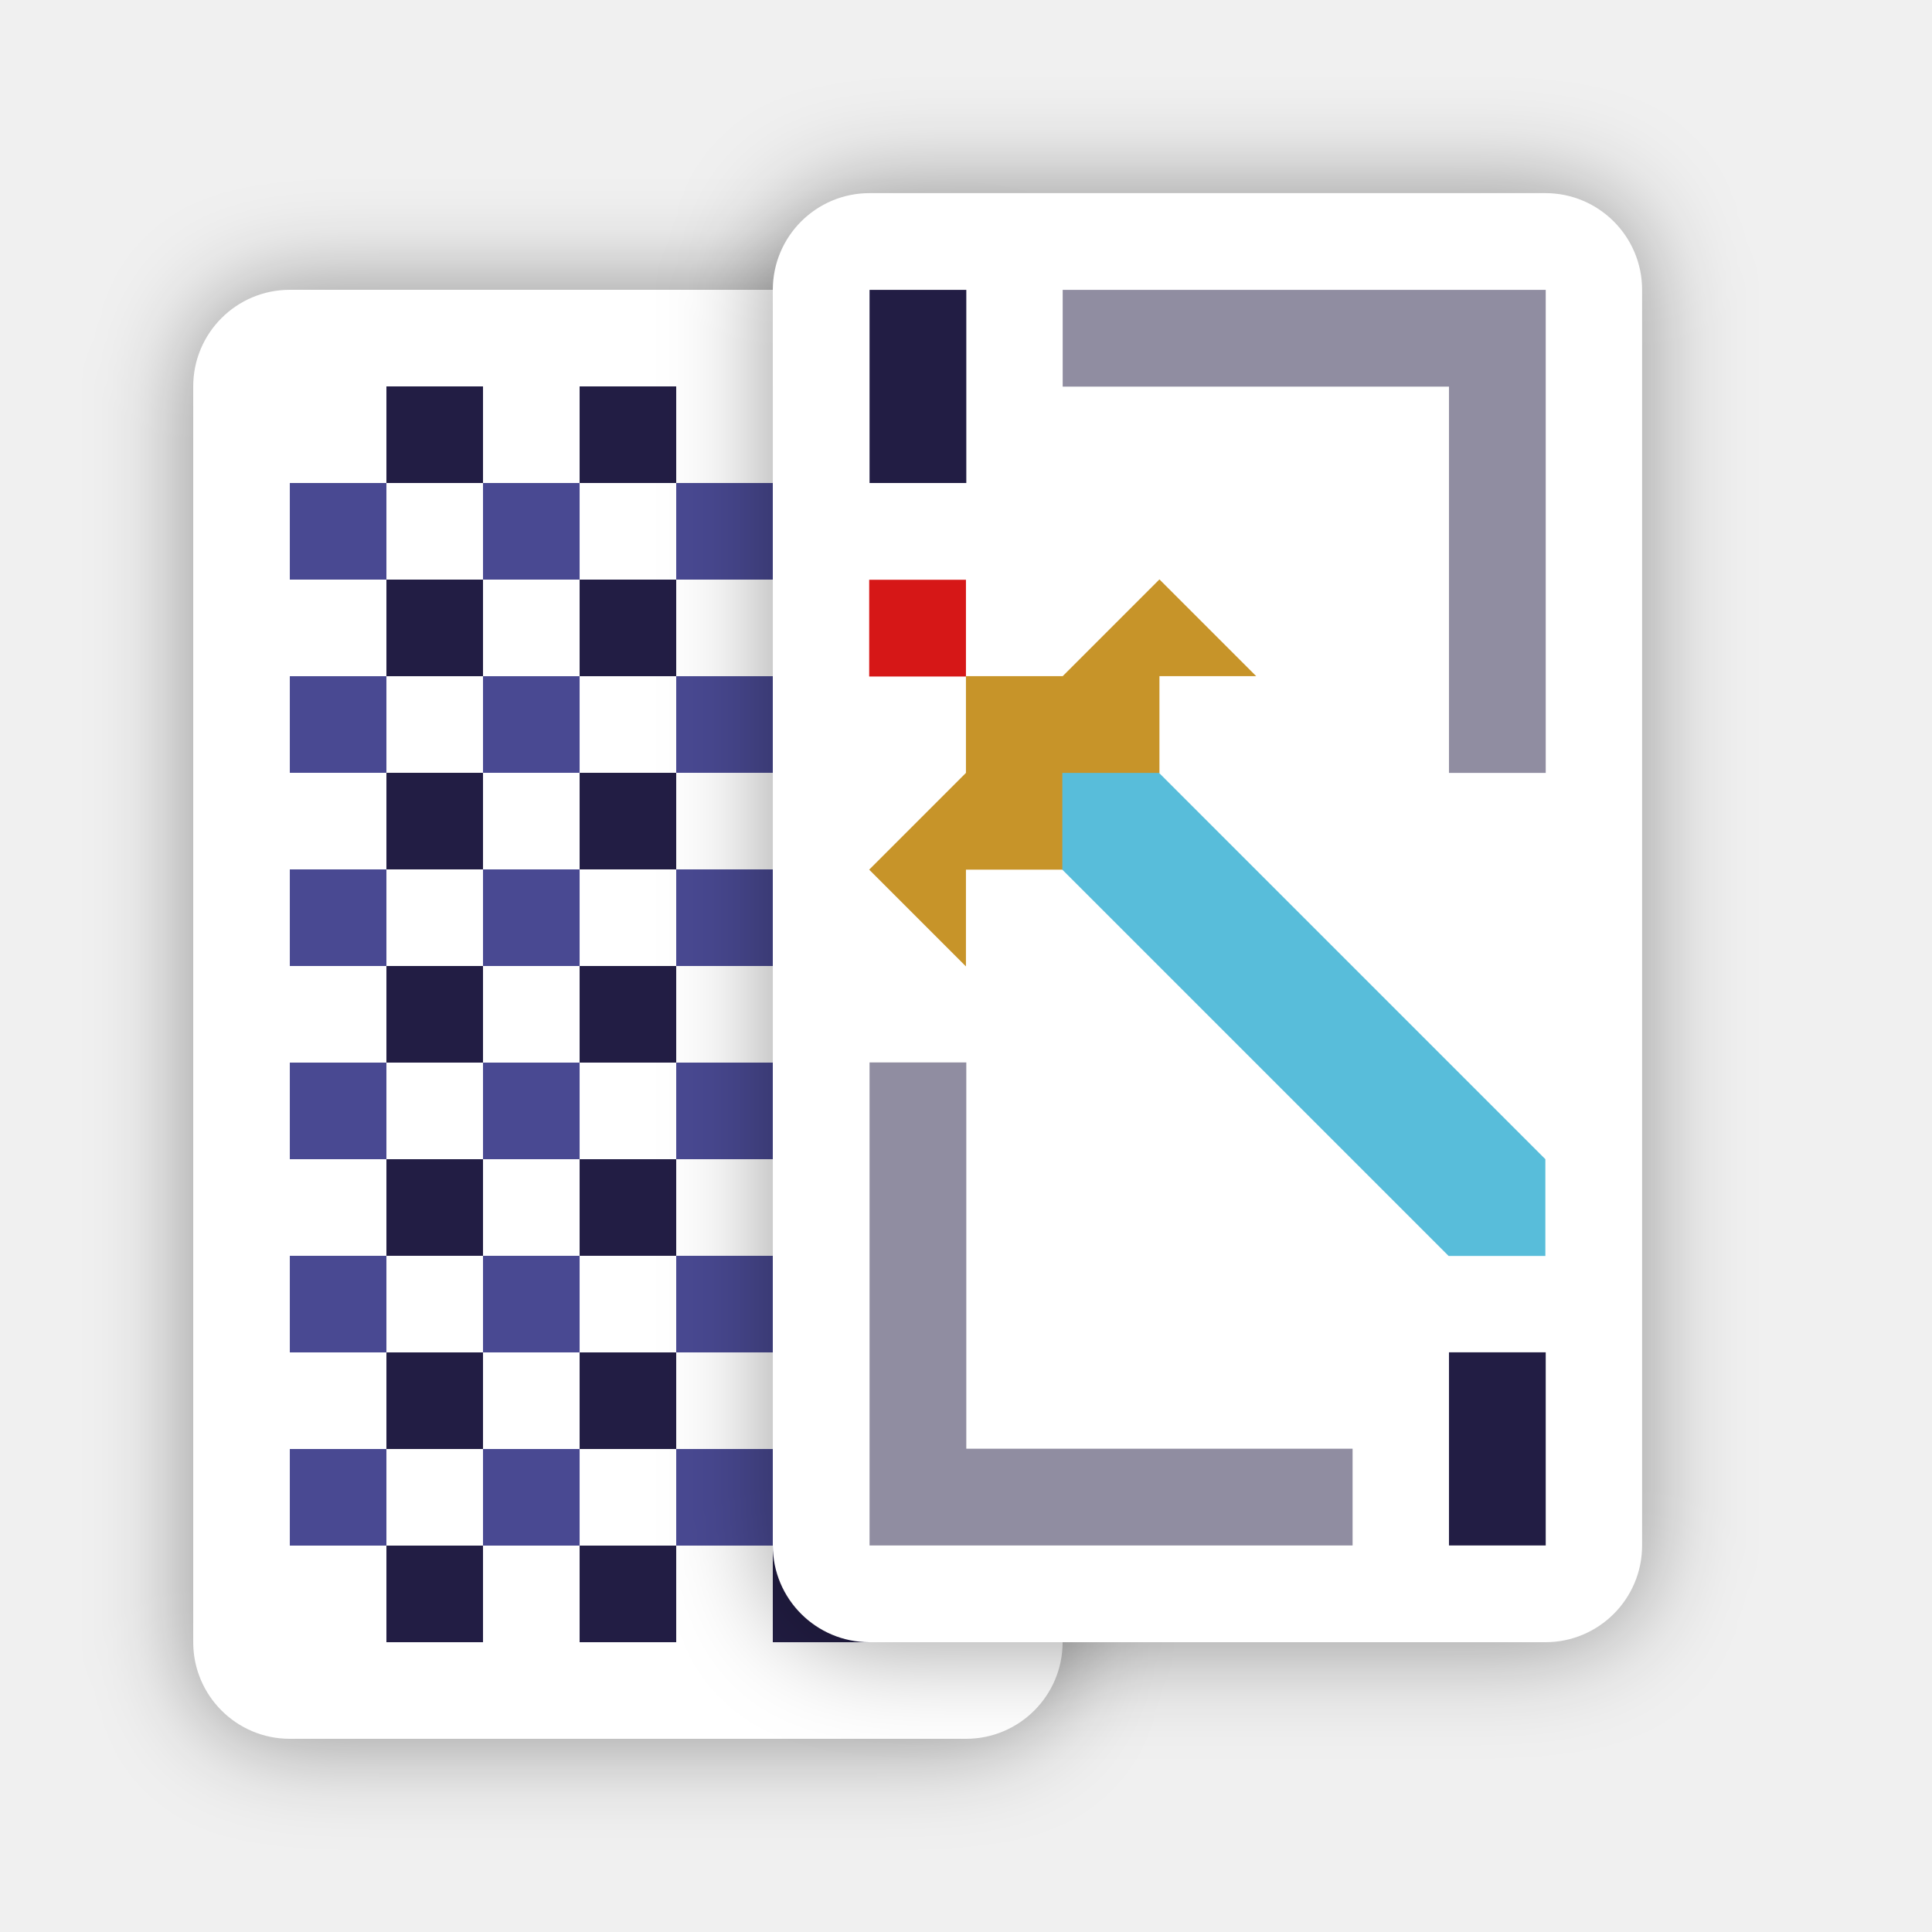
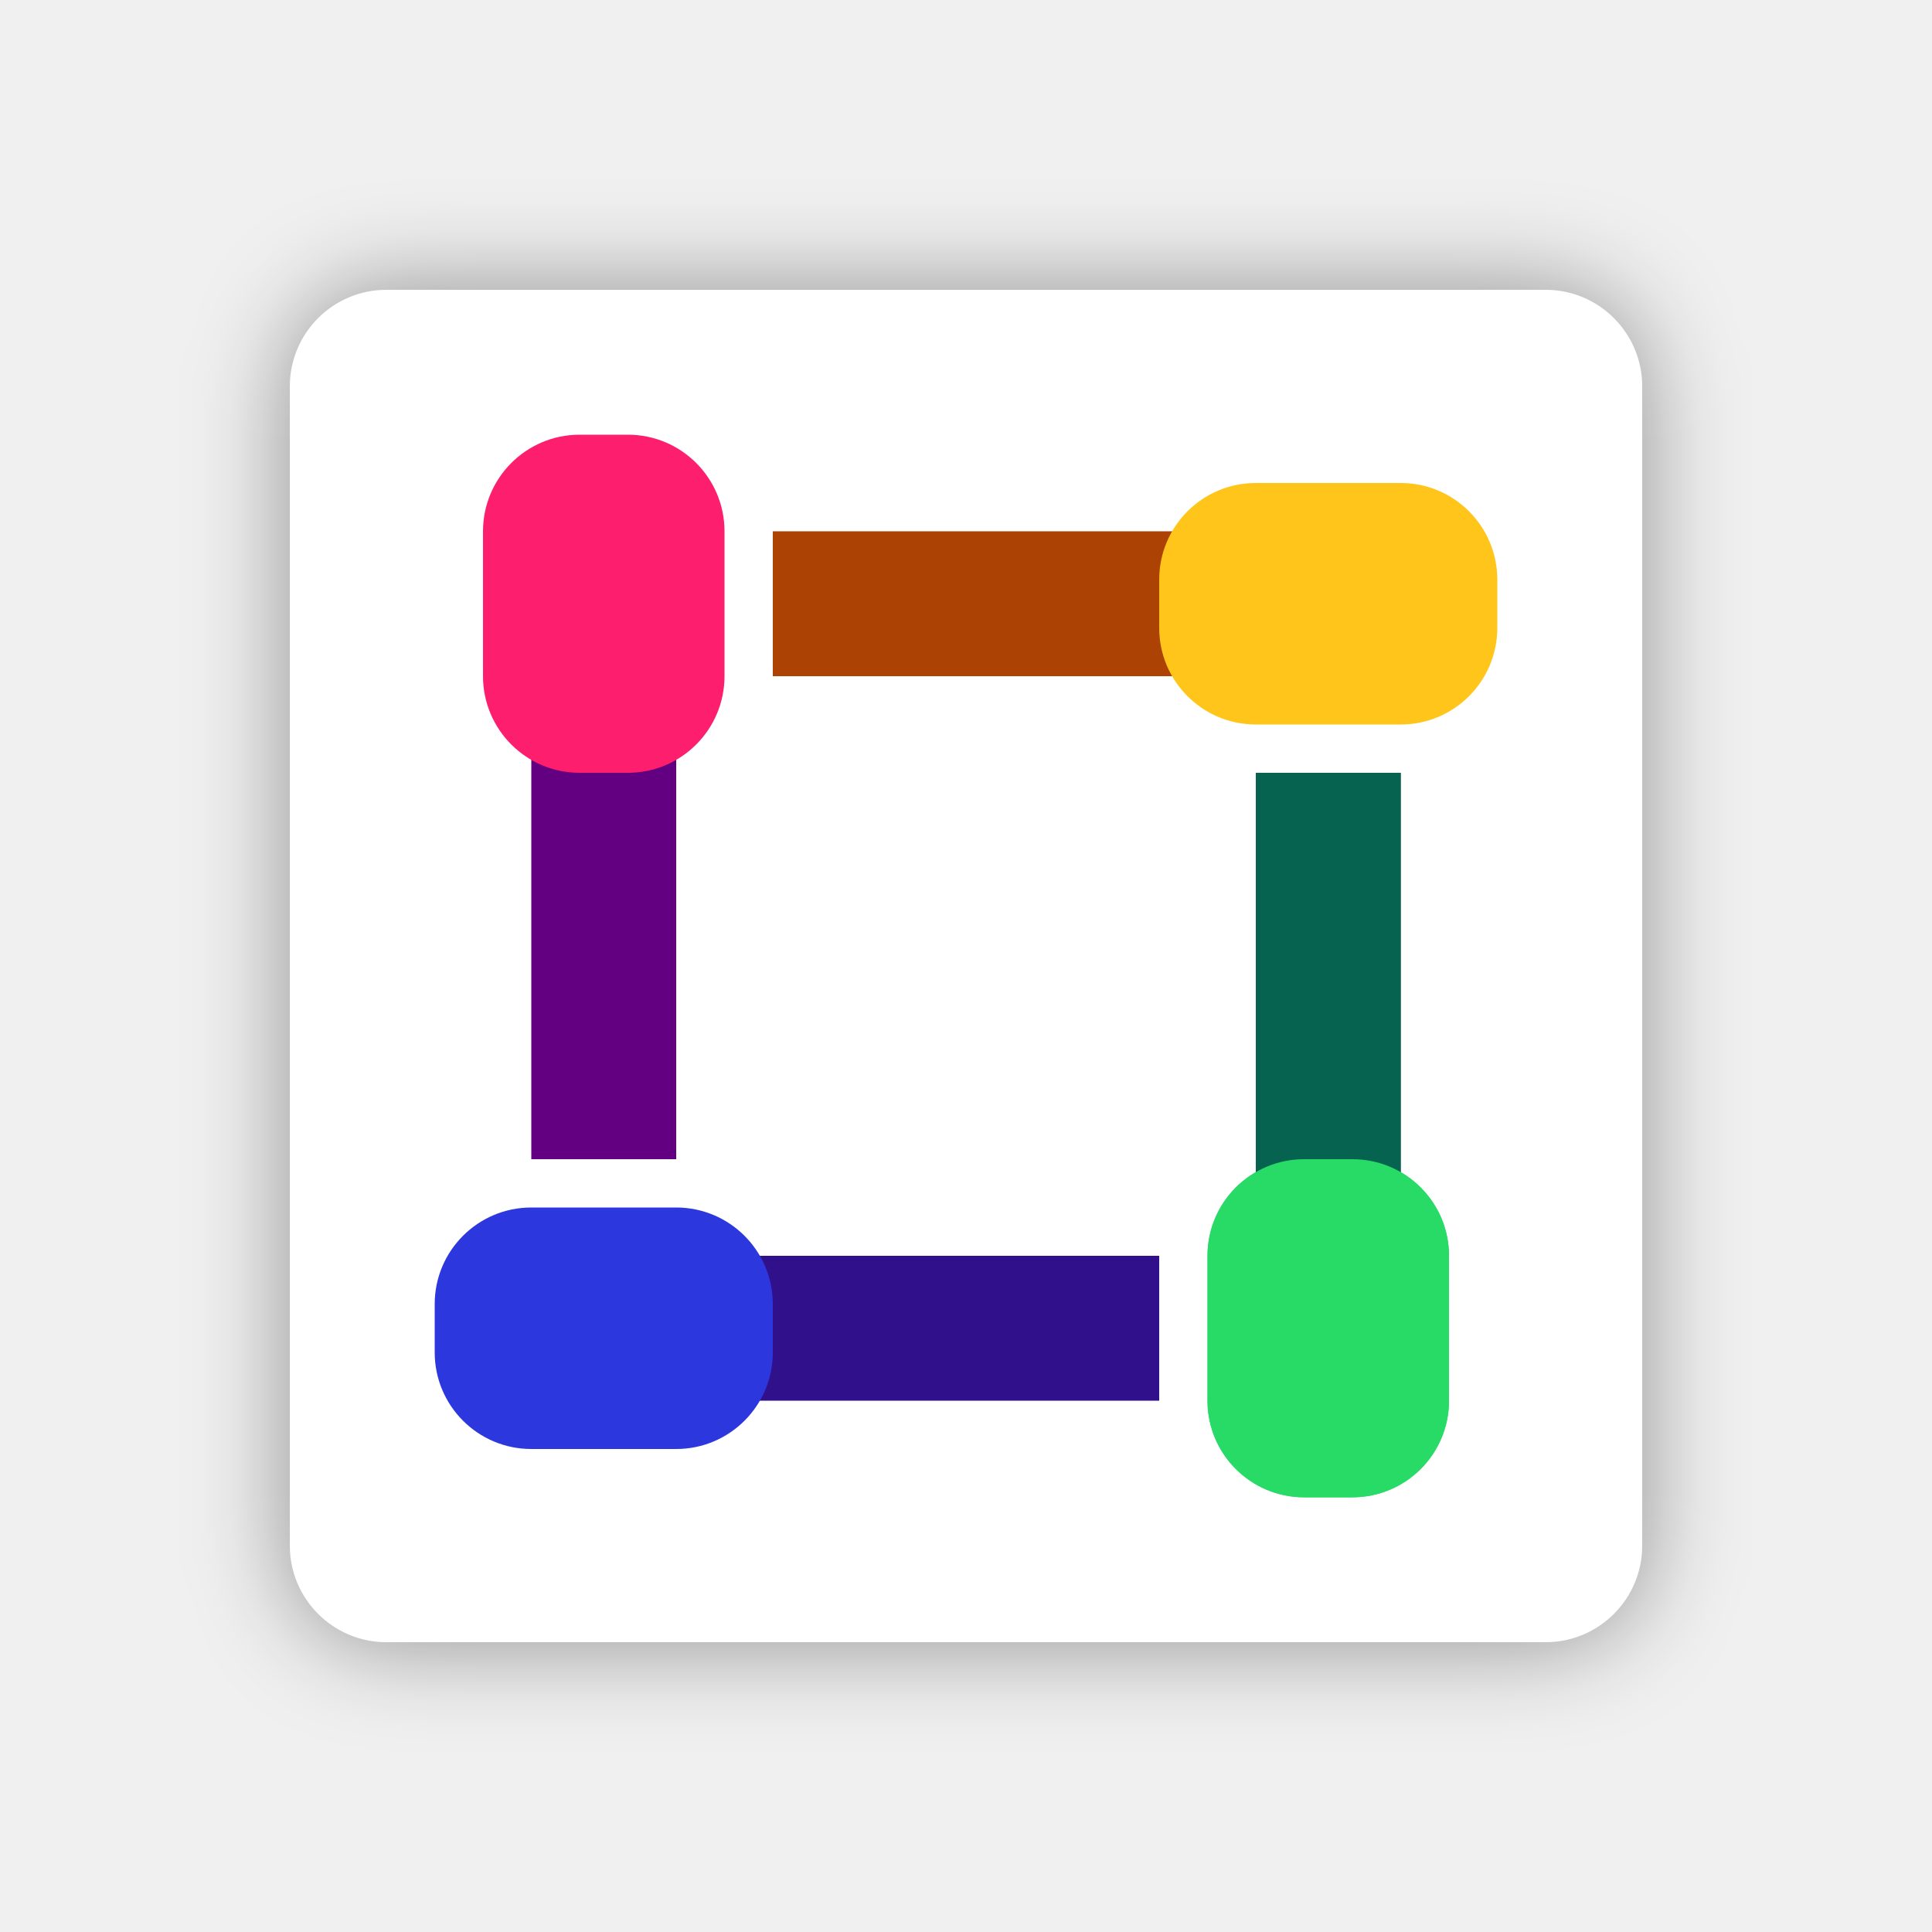
<svg xmlns="http://www.w3.org/2000/svg" width="20" height="20" viewBox="0 0 20 20" version="1.1" id="svg1077">
  <defs id="defs1074">
-     <filter style="color-interpolation-filters:sRGB" id="filter3551" x="-0.138" y="-0.083" width="1.276" height="1.166">
+     <filter style="color-interpolation-filters:sRGB" id="filter3551" x="-0.089" y="-0.089" width="1.177" height="1.177">
      <feGaussianBlur stdDeviation="0.517" id="feGaussianBlur3553" />
-     </filter>
-     <filter style="color-interpolation-filters:sRGB" id="filter5177" x="-0.144" y="-0.086" width="1.288" height="1.173">
-       <feGaussianBlur stdDeviation="0.143" id="feGaussianBlur5179" />
    </filter>
  </defs>
  <g id="layer1" transform="translate(-48.23235,-73.68645)">
    <g id="g7197-3" transform="translate(-78.74052,-69.31349)">
-       <rect style="fill:#000000;fill-opacity:0.4;stroke:none;stroke-width:27.643;stroke-linecap:square;paint-order:stroke fill markers;filter:url(#filter3551)" id="rect3513" width="9" height="15" x="128.973" y="146" ry="1" />
-       <rect style="fill:#ffffff;stroke:none;stroke-width:27.643;stroke-linecap:square;paint-order:stroke fill markers" id="rect7193-6" width="9" height="15" x="128.973" y="146" ry="1" />
-       <rect style="fill:#494992;fill-opacity:1;stroke:none;stroke-width:27.643;stroke-linecap:square;paint-order:stroke fill markers" id="rect7301-7" width="1" height="1" x="129.973" y="148" />
-       <rect style="fill:#221d44;fill-opacity:1;stroke:none;stroke-width:27.643;stroke-linecap:square;paint-order:stroke fill markers" id="rect8417-5" width="1" height="1" x="130.973" y="149" />
-       <rect style="fill:#494992;fill-opacity:1;stroke:none;stroke-width:27.643;stroke-linecap:square;paint-order:stroke fill markers" id="rect8419-3" width="1" height="1" x="129.973" y="150" />
-       <rect style="fill:#221d44;fill-opacity:1;stroke:none;stroke-width:27.643;stroke-linecap:square;paint-order:stroke fill markers" id="rect8421-5" width="1" height="1" x="130.973" y="151" />
-       <rect style="fill:#494992;fill-opacity:1;stroke:none;stroke-width:27.643;stroke-linecap:square;paint-order:stroke fill markers" id="rect8423-6" width="1" height="1" x="129.973" y="152" />
-       <rect style="fill:#221d44;fill-opacity:1;stroke:none;stroke-width:27.643;stroke-linecap:square;paint-order:stroke fill markers" id="rect8425-2" width="1" height="1" x="130.973" y="153" />
-       <rect style="fill:#494992;fill-opacity:1;stroke:none;stroke-width:27.643;stroke-linecap:square;paint-order:stroke fill markers" id="rect8427-9" width="1" height="1" x="129.973" y="154" />
-       <rect style="fill:#221d44;fill-opacity:1;stroke:none;stroke-width:27.643;stroke-linecap:square;paint-order:stroke fill markers" id="rect8429-1" width="1" height="1" x="130.973" y="155" />
-       <rect style="fill:#494992;fill-opacity:1;stroke:none;stroke-width:27.643;stroke-linecap:square;paint-order:stroke fill markers" id="rect8431-2" width="1" height="1" x="129.973" y="156" />
-       <rect style="fill:#221d44;fill-opacity:1;stroke:none;stroke-width:27.643;stroke-linecap:square;paint-order:stroke fill markers" id="rect8433-7" width="1" height="1" x="130.973" y="157" />
-       <rect style="fill:#494992;fill-opacity:1;stroke:none;stroke-width:27.643;stroke-linecap:square;paint-order:stroke fill markers" id="rect8435-0" width="1" height="1" x="129.973" y="158" />
-       <rect style="fill:#221d44;fill-opacity:1;stroke:none;stroke-width:27.643;stroke-linecap:square;paint-order:stroke fill markers" id="rect8437-9" width="1" height="1" x="130.973" y="159" />
-       <rect style="fill:#494992;fill-opacity:1;stroke:none;stroke-width:27.643;stroke-linecap:square;paint-order:stroke fill markers" id="rect8439-3" width="1" height="1" x="131.973" y="148" />
-       <rect style="fill:#221d44;fill-opacity:1;stroke:none;stroke-width:27.643;stroke-linecap:square;paint-order:stroke fill markers" id="rect8441-6" width="1" height="1" x="132.973" y="149" />
-       <rect style="fill:#494992;fill-opacity:1;stroke:none;stroke-width:27.643;stroke-linecap:square;paint-order:stroke fill markers" id="rect8443-0" width="1" height="1" x="131.973" y="150" />
-       <rect style="fill:#221d44;fill-opacity:1;stroke:none;stroke-width:27.643;stroke-linecap:square;paint-order:stroke fill markers" id="rect8445-6" width="1" height="1" x="132.973" y="151" />
-       <rect style="fill:#494992;fill-opacity:1;stroke:none;stroke-width:27.643;stroke-linecap:square;paint-order:stroke fill markers" id="rect8447-2" width="1" height="1" x="131.973" y="152" />
-       <rect style="fill:#221d44;fill-opacity:1;stroke:none;stroke-width:27.643;stroke-linecap:square;paint-order:stroke fill markers" id="rect8449-6" width="1" height="1" x="132.973" y="153" />
-       <rect style="fill:#494992;fill-opacity:1;stroke:none;stroke-width:27.643;stroke-linecap:square;paint-order:stroke fill markers" id="rect8451-1" width="1" height="1" x="131.973" y="154" />
-       <rect style="fill:#221d44;fill-opacity:1;stroke:none;stroke-width:27.643;stroke-linecap:square;paint-order:stroke fill markers" id="rect8453-8" width="1" height="1" x="132.973" y="155" />
-       <rect style="fill:#494992;fill-opacity:1;stroke:none;stroke-width:27.643;stroke-linecap:square;paint-order:stroke fill markers" id="rect8455-7" width="1" height="1" x="131.973" y="156" />
-       <rect style="fill:#221d44;fill-opacity:1;stroke:none;stroke-width:27.643;stroke-linecap:square;paint-order:stroke fill markers" id="rect8457-9" width="1" height="1" x="132.973" y="157" />
-       <rect style="fill:#494992;fill-opacity:1;stroke:none;stroke-width:27.643;stroke-linecap:square;paint-order:stroke fill markers" id="rect8459-2" width="1" height="1" x="131.973" y="158" />
-       <rect style="fill:#221d44;fill-opacity:1;stroke:none;stroke-width:27.643;stroke-linecap:square;paint-order:stroke fill markers" id="rect8461-0" width="1" height="1" x="132.973" y="159" />
-       <rect style="fill:#494992;fill-opacity:1;stroke:none;stroke-width:27.643;stroke-linecap:square;paint-order:stroke fill markers" id="rect8463-2" width="1" height="1" x="133.973" y="148" />
-       <rect style="fill:#221d44;fill-opacity:1;stroke:none;stroke-width:27.643;stroke-linecap:square;paint-order:stroke fill markers" id="rect8465-3" width="1" height="1" x="134.973" y="149" />
-       <rect style="fill:#494992;fill-opacity:1;stroke:none;stroke-width:27.643;stroke-linecap:square;paint-order:stroke fill markers" id="rect8467-7" width="1" height="1" x="133.973" y="150" />
-       <rect style="fill:#221d44;fill-opacity:1;stroke:none;stroke-width:27.643;stroke-linecap:square;paint-order:stroke fill markers" id="rect8469-5" width="1" height="1" x="134.973" y="151" />
-       <rect style="fill:#494992;fill-opacity:1;stroke:none;stroke-width:27.643;stroke-linecap:square;paint-order:stroke fill markers" id="rect8471-9" width="1" height="1" x="133.973" y="152" />
-       <rect style="fill:#221d44;fill-opacity:1;stroke:none;stroke-width:27.643;stroke-linecap:square;paint-order:stroke fill markers" id="rect8473-2" width="1" height="1" x="134.973" y="153" />
-       <rect style="fill:#494992;fill-opacity:1;stroke:none;stroke-width:27.643;stroke-linecap:square;paint-order:stroke fill markers" id="rect8475-2" width="1" height="1" x="133.973" y="154" />
-       <rect style="fill:#221d44;fill-opacity:1;stroke:none;stroke-width:27.643;stroke-linecap:square;paint-order:stroke fill markers" id="rect8477-8" width="1" height="1" x="134.973" y="155" />
-       <rect style="fill:#494992;fill-opacity:1;stroke:none;stroke-width:27.643;stroke-linecap:square;paint-order:stroke fill markers" id="rect8479-9" width="1" height="1" x="133.973" y="156" />
-       <rect style="fill:#221d44;fill-opacity:1;stroke:none;stroke-width:27.643;stroke-linecap:square;paint-order:stroke fill markers" id="rect8481-7" width="1" height="1" x="134.973" y="157" />
-       <rect style="fill:#494992;fill-opacity:1;stroke:none;stroke-width:27.643;stroke-linecap:square;paint-order:stroke fill markers" id="rect8483-3" width="1" height="1" x="133.973" y="158" />
-       <rect style="fill:#221d44;fill-opacity:1;stroke:none;stroke-width:27.643;stroke-linecap:square;paint-order:stroke fill markers" id="rect8485-6" width="1" height="1" x="134.973" y="159" />
-       <rect style="fill:#494992;fill-opacity:1;stroke:none;stroke-width:27.643;stroke-linecap:square;paint-order:stroke fill markers" id="rect8487-1" width="1" height="1" x="135.973" y="148" />
-       <rect style="fill:#494992;fill-opacity:1;stroke:none;stroke-width:27.643;stroke-linecap:square;paint-order:stroke fill markers" id="rect8491-2" width="1" height="1" x="135.973" y="150" />
-       <rect style="fill:#494992;fill-opacity:1;stroke:none;stroke-width:27.643;stroke-linecap:square;paint-order:stroke fill markers" id="rect8495-9" width="1" height="1" x="135.973" y="152" />
-       <rect style="fill:#494992;fill-opacity:1;stroke:none;stroke-width:27.643;stroke-linecap:square;paint-order:stroke fill markers" id="rect8499-3" width="1" height="1" x="135.973" y="154" />
-       <rect style="fill:#494992;fill-opacity:1;stroke:none;stroke-width:27.643;stroke-linecap:square;paint-order:stroke fill markers" id="rect8503-1" width="1" height="1" x="135.973" y="156" />
-       <rect style="fill:#494992;fill-opacity:1;stroke:none;stroke-width:27.643;stroke-linecap:square;paint-order:stroke fill markers" id="rect8507-9" width="1" height="1" x="135.973" y="158" />
-       <rect style="fill:#221d44;fill-opacity:1;stroke:none;stroke-width:27.643;stroke-linecap:square;paint-order:stroke fill markers" id="rect3787" width="1" height="1" x="134.973" y="159" />
-       <rect style="fill:#221d44;fill-opacity:1;stroke:none;stroke-width:27.643;stroke-linecap:square;paint-order:stroke fill markers" id="rect4099" width="1" height="1" x="134.973" y="159" />
-       <rect style="fill:#221d44;fill-opacity:1;stroke:none;stroke-width:27.643;stroke-linecap:square;paint-order:stroke fill markers" id="rect5009" width="1" height="1" x="130.973" y="147" />
-       <rect style="fill:#221d44;fill-opacity:1;stroke:none;stroke-width:27.643;stroke-linecap:square;paint-order:stroke fill markers" id="rect5011" width="1" height="1" x="132.973" y="147" />
-       <rect style="fill:#221d44;fill-opacity:1;stroke:none;stroke-width:27.643;stroke-linecap:square;paint-order:stroke fill markers" id="rect5013" width="1" height="1" x="134.973" y="147" />
-       <rect style="fill:#221d44;fill-opacity:1;stroke:none;stroke-width:27.643;stroke-linecap:square;paint-order:stroke fill markers" id="rect5015" width="1" height="1" x="134.973" y="147" />
-       <rect style="fill:#221d44;fill-opacity:1;stroke:none;stroke-width:27.643;stroke-linecap:square;paint-order:stroke fill markers" id="rect5017" width="1" height="1" x="134.973" y="147" />
+       <rect style="fill:#000000;fill-opacity:0.4;stroke:none;stroke-width:27.643;stroke-linecap:square;paint-order:stroke fill markers;filter:url(#filter3551)" id="rect3513" width="14" height="14" x="129.973" y="146" ry="1" />
+       <rect style="fill:#ffffff;stroke:none;stroke-width:27.643;stroke-linecap:square;paint-order:stroke fill markers" id="rect7193-6" width="14" height="14" x="129.973" y="146" ry="1" />
    </g>
-     <g id="g13673-4" transform="matrix(3.779524,0,0,3.779524,-399.7672,-473.3129)">
-       <rect style="fill:#000000;fill-opacity:0.4;stroke:none;stroke-width:7.314;stroke-linecap:square;paint-order:stroke fill markers;filter:url(#filter5177)" id="rect5121" width="2.381" height="3.969" x="120.65" y="145.256" ry="0.265" />
-       <rect style="fill:#ffffff;stroke:none;stroke-width:7.314;stroke-linecap:square;paint-order:stroke fill markers" id="rect8845-7" width="2.381" height="3.969" x="120.65" y="145.256" ry="0.265" />
-       <rect style="fill:#221d44;fill-opacity:1;stroke:none;stroke-width:10.344;stroke-linecap:square;paint-order:stroke fill markers" id="rect8957-8" width="0.265" height="0.529" x="120.915" y="145.521" />
-       <rect style="fill:#221d44;fill-opacity:1;stroke:none;stroke-width:7.314;stroke-linecap:square;paint-order:stroke fill markers" id="rect8959-4" width="0.265" height="0.529" x="122.502" y="148.431" />
-       <rect style="fill:#d61717;fill-opacity:1;stroke:none;stroke-width:7.314;stroke-linecap:square;paint-order:stroke fill markers" id="rect12106-5" width="0.265" height="0.265" x="146.315" y="-121.179" transform="rotate(90)" />
-       <path style="fill:#c79429;fill-opacity:1;stroke:none;stroke-width:0.265px;stroke-linecap:butt;stroke-linejoin:miter;stroke-opacity:1" d="m 121.179,146.579 h 0.265 l 0.265,-0.265 0.265,0.265 h -0.265 v 0.265 l -0.265,0.265 h -0.265 v 0.265 l -0.265,-0.265 0.265,-0.265 z" id="path12163-0" />
-       <path id="rect10520" style="fill:#221d44;fill-opacity:0.5;stroke-width:0.265" d="m 120.915,147.637 v 1.058 0.265 h 0.265 1.058 v -0.265 h -1.058 v -1.058 z" />
-       <path id="path12893" style="fill:#221d44;fill-opacity:0.5;stroke-width:0.265" d="m 122.767,146.844 v -1.058 -0.265 h -0.265 -1.058 v 0.265 h 1.058 v 1.058 z" />
-       <path style="fill:#58bdda;fill-opacity:1;stroke:none;stroke-width:0.265px;stroke-linecap:butt;stroke-linejoin:miter;stroke-opacity:1" d="m 121.708,146.844 1.058,1.058 v 0.265 h -0.265 l -1.058,-1.058 v -0.265 z" id="path13254-3" />
+     <g id="g1576" transform="matrix(0.5,0,0,0.5,17.73237,38.68646)">
+       <g id="g1012">
+         <rect style="fill:#31108b;fill-opacity:1;stroke-width:5;stroke-linecap:round;paint-order:stroke fill markers" id="rect898" width="10" height="3" x="75" y="96" ry="0" />
+         <rect style="fill:#2c37de;fill-opacity:1;stroke-width:5;stroke-linecap:round;paint-order:stroke fill markers" id="rect236" width="7" height="5" x="70" y="95" ry="2" />
+       </g>
+       <g id="g1018" transform="rotate(90,81,90)">
+         <rect style="fill:#630081;fill-opacity:1;stroke-width:5;stroke-linecap:round;paint-order:stroke fill markers" id="rect1014" width="10" height="3" x="75" y="96" ry="0" />
+         <rect style="fill:#fe1e6e;fill-opacity:1;stroke-width:5;stroke-linecap:round;paint-order:stroke fill markers" id="rect1016" width="7" height="5" x="70" y="95" ry="2" />
+       </g>
+       <g id="g1024" transform="rotate(180,81,90)">
+         <rect style="fill:#ac4204;fill-opacity:1;stroke-width:5;stroke-linecap:round;paint-order:stroke fill markers" id="rect1020" width="10" height="3" x="75" y="96" ry="0" />
+         <rect style="fill:#ffc51a;fill-opacity:1;stroke-width:5;stroke-linecap:round;paint-order:stroke fill markers" id="rect1022" width="7" height="5" x="70" y="95" ry="2" />
+       </g>
+       <g id="g1030" transform="rotate(-90,81,90)">
+         <rect style="fill:#06634f;fill-opacity:1;stroke-width:5;stroke-linecap:round;paint-order:stroke fill markers" id="rect1026" width="10" height="3" x="75" y="96" ry="0" />
+         <rect style="fill:#28db67;fill-opacity:1;stroke-width:5;stroke-linecap:round;paint-order:stroke fill markers" id="rect1028" width="7" height="5" x="70" y="95" ry="2" />
+       </g>
+       <g id="g1625" transform="rotate(-90,81,90)">
+         <rect style="fill:#06634f;fill-opacity:1;stroke-width:5;stroke-linecap:round;paint-order:stroke fill markers" id="rect1621" width="10" height="3" x="75" y="96" ry="0" />
+         <rect style="fill:#28db67;fill-opacity:1;stroke-width:5;stroke-linecap:round;paint-order:stroke fill markers" id="rect1623" width="7" height="5" x="70" y="95" ry="2" />
+       </g>
    </g>
  </g>
</svg>
